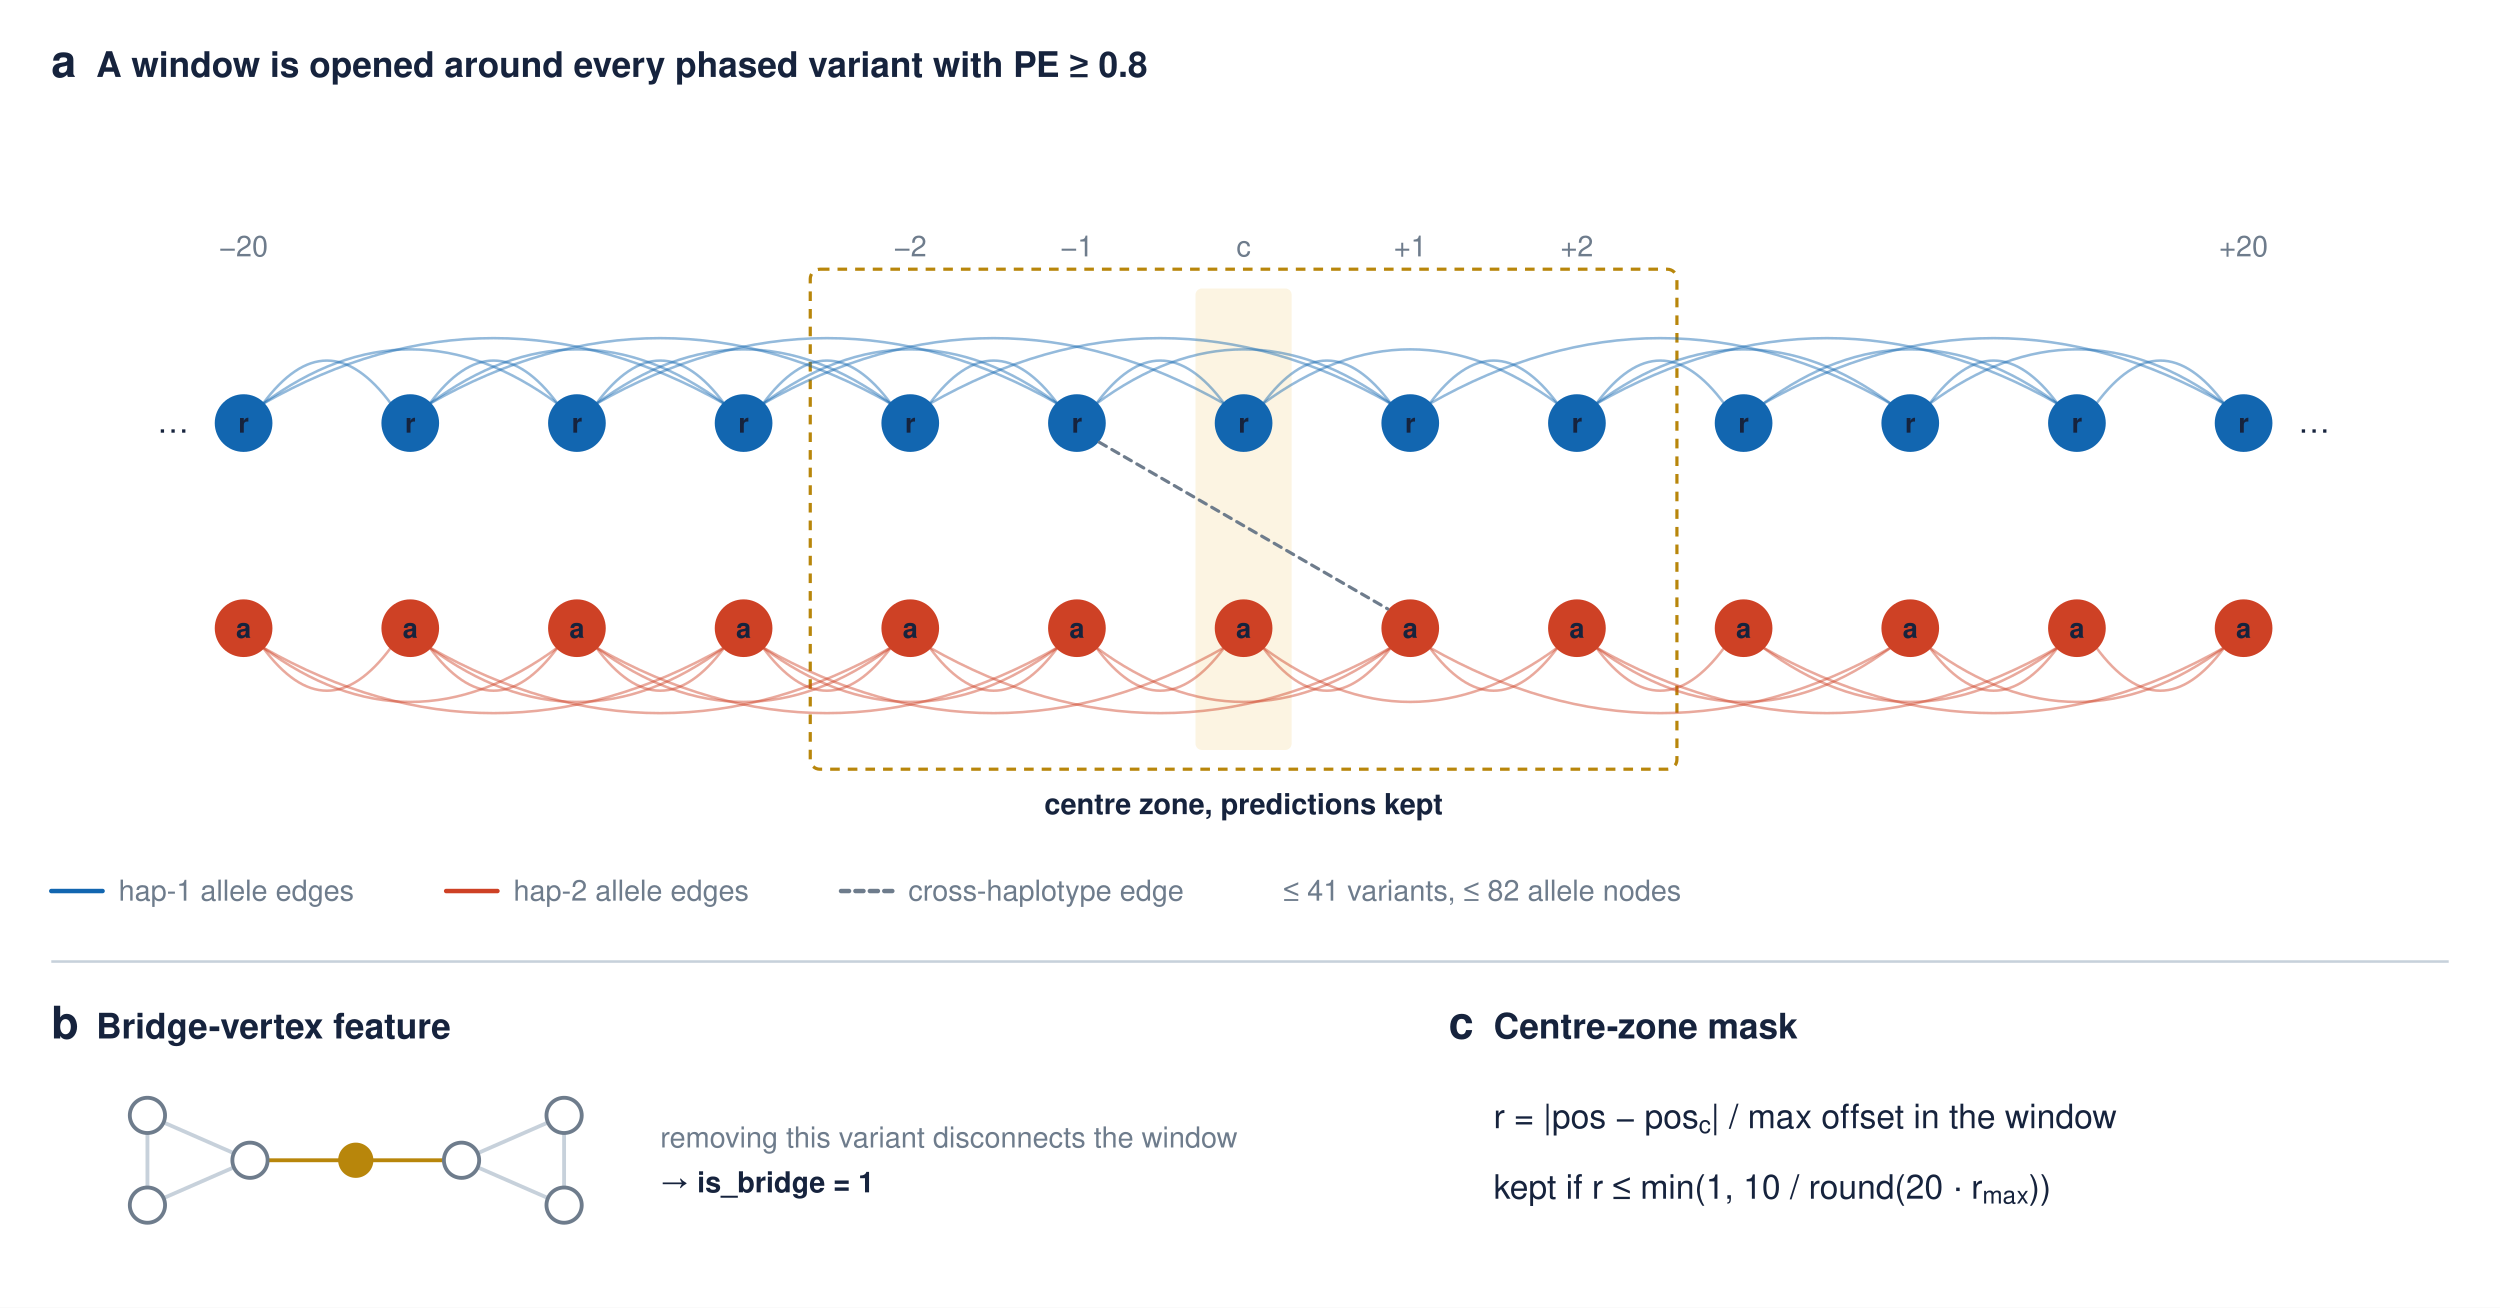
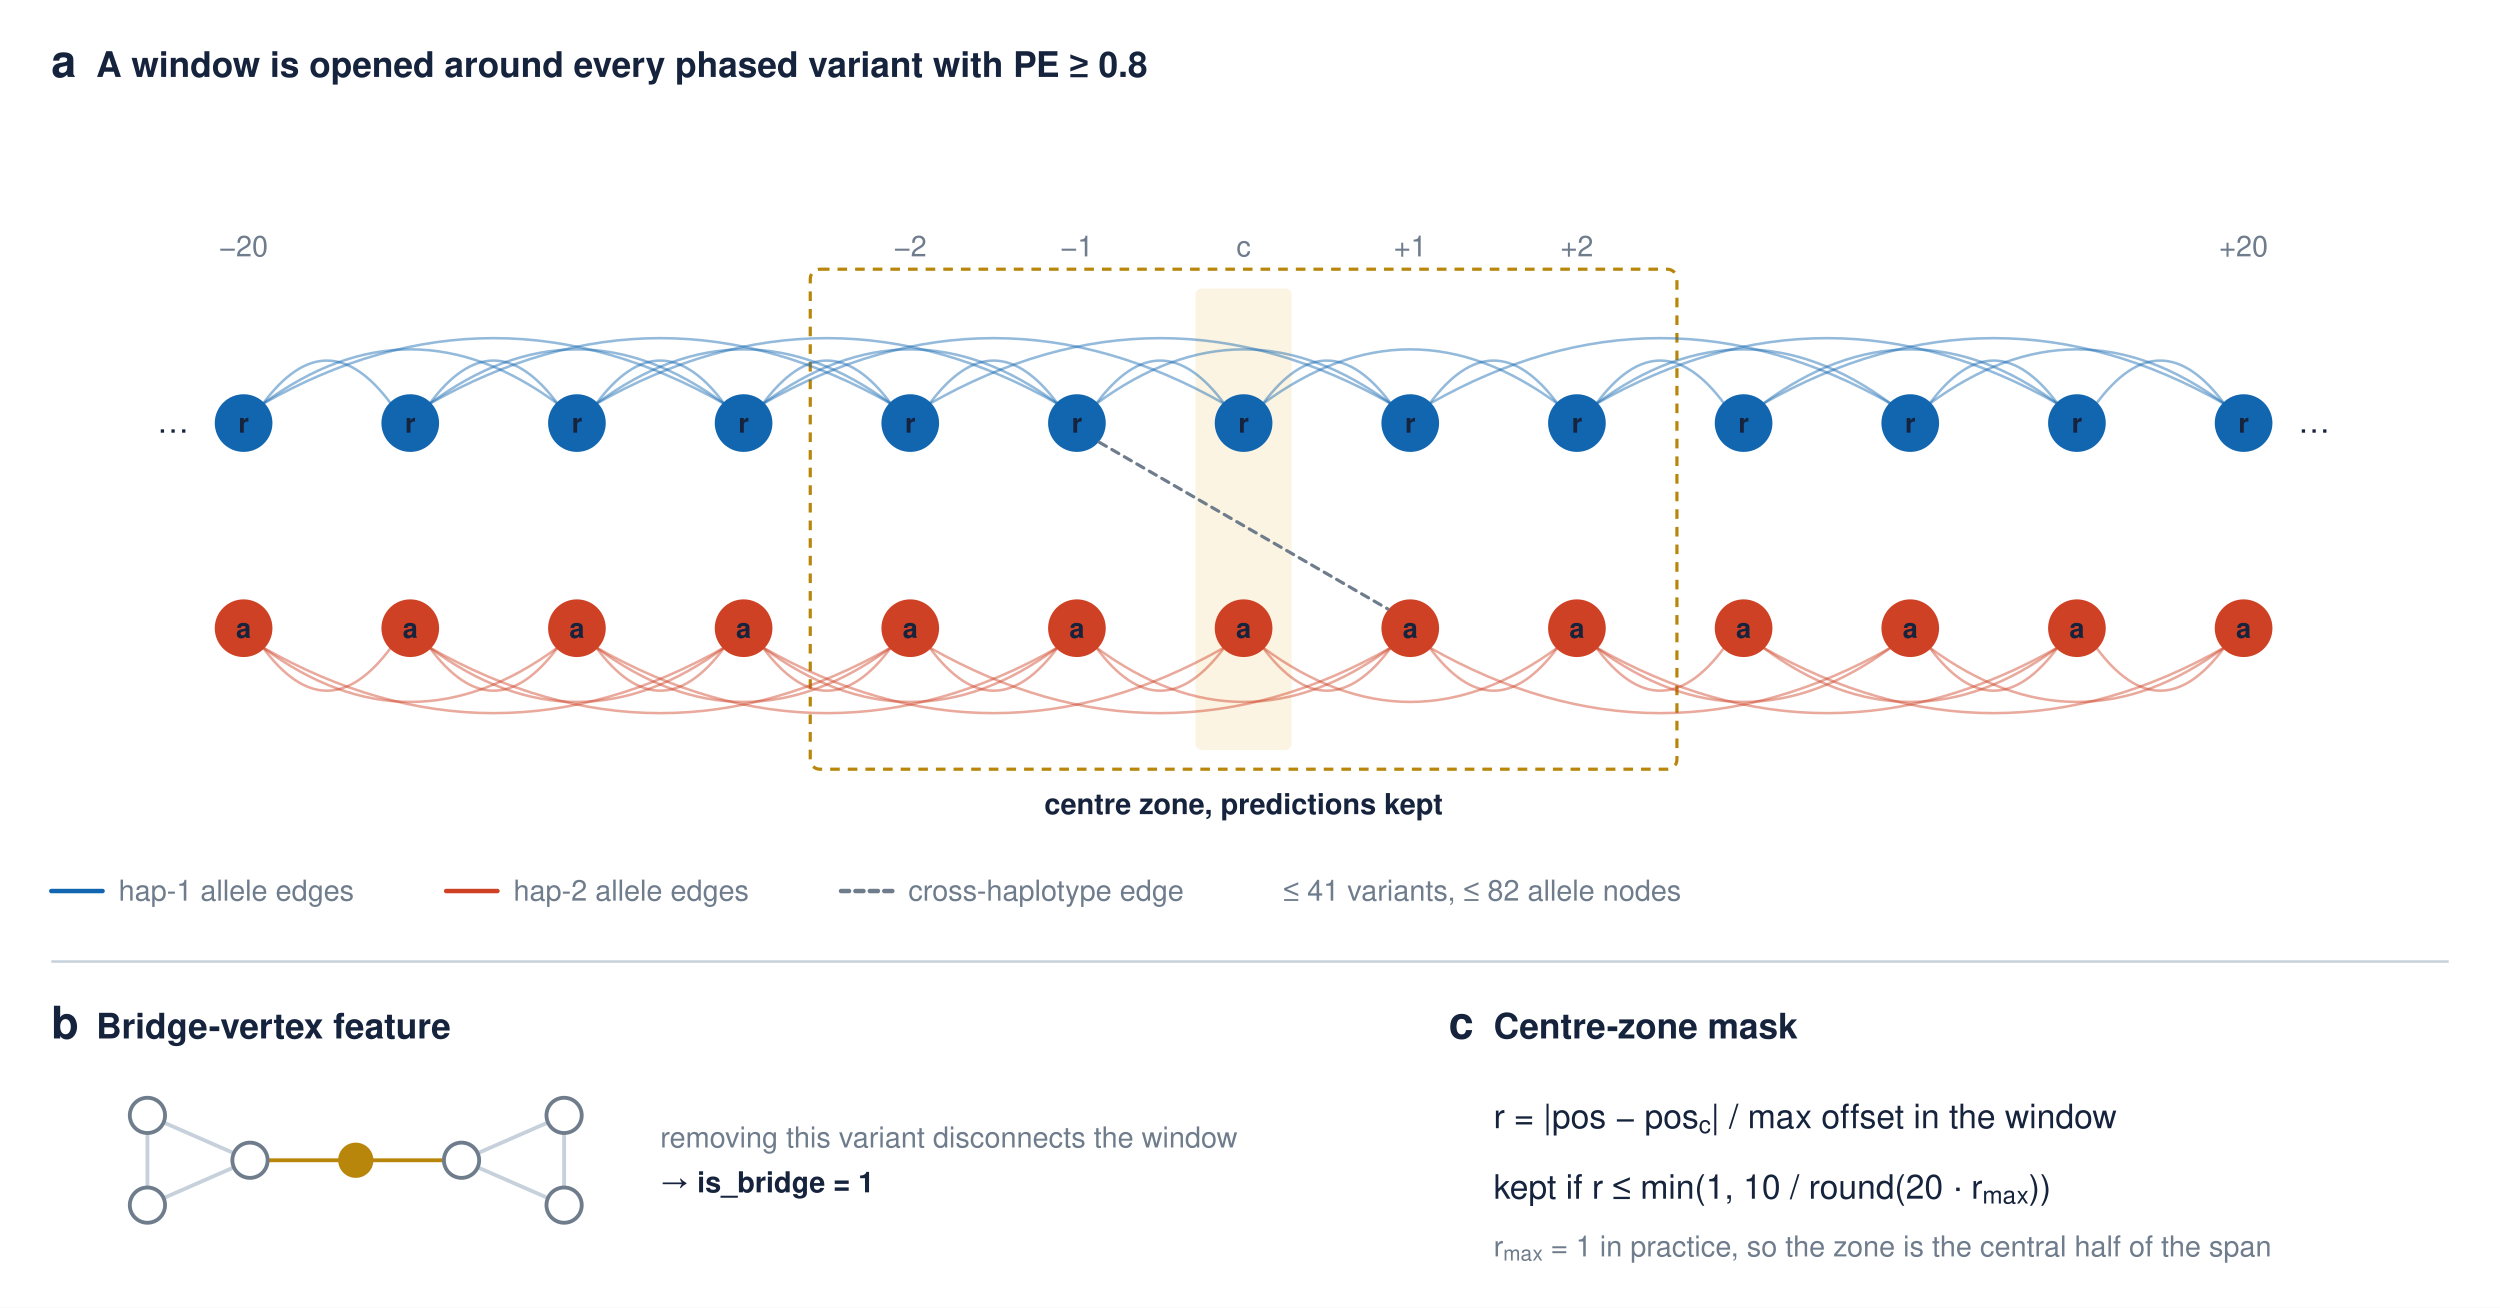
<svg xmlns="http://www.w3.org/2000/svg" width="780" height="408" viewBox="0 0 780 408">
  <style>
 text{font-family:"Helvetica Neue",Helvetica,Arial,"Liberation Sans",sans-serif;fill:#16233D}
 .pl{font-size:14px;font-weight:700}
 .h{font-size:11px;font-weight:600}
 .t{font-size:10px}
 .tb{font-size:10px;font-weight:600}
 .s{font-size:9px;fill:#6E7C8C}
 .sb{font-size:9px;font-weight:600}
 .n{font-size:8.5px;font-weight:700}
 .m{font-size:10px;font-style:italic}
 .mb{font-size:10px;font-style:italic;font-weight:600}
 .eq{font-size:10.5px}
 .code{font-family:"SF Mono",Menlo,Consolas,"Courier New",monospace;font-size:9px}
</style>
  <defs>
    <marker id="arr" viewBox="0 0 10 10" refX="9" refY="5" markerWidth="6" markerHeight="6" orient="auto-start-reverse">
      <path d="M0,0 L10,5 L0,10 z" fill="#6E7C8C" />
    </marker>
    <marker id="arrd" viewBox="0 0 10 10" refX="9" refY="5" markerWidth="6" markerHeight="6" orient="auto-start-reverse">
      <path d="M0,0 L10,5 L0,10 z" fill="#16233D" />
    </marker>
    <marker id="arra" viewBox="0 0 10 10" refX="9" refY="5" markerWidth="6" markerHeight="6" orient="auto-start-reverse">
      <path d="M0,0 L10,5 L0,10 z" fill="#B8860B" />
    </marker>
  </defs>
  <rect width="780" height="408" fill="#ffffff" />
  <text x="16.0" y="24.0" class="pl" text-anchor="start">a</text>
  <text x="30.0" y="24.0" class="h" text-anchor="start">A window is opened around every phased variant with PE ≥ 0.8</text>
  <rect x="252.8" y="84.0" width="270.4" height="156.0" rx="3" fill="none" stroke="#B8860B" stroke-width="1" opacity="1" stroke-dasharray="3,2.5" />
  <rect x="373.0" y="90.0" width="30.0" height="144.0" rx="2" fill="#FBF0D5" stroke="none" stroke-width="0.8" opacity="0.7" />
  <path d="M82,126 Q102.0,99 122,126" stroke="#1266B0" stroke-width="0.8" fill="none" stroke-linecap="round" stroke-linejoin="round" opacity="0.45" />
  <path d="M82,202 Q102.0,229 122,202" stroke="#CE4125" stroke-width="0.8" fill="none" stroke-linecap="round" stroke-linejoin="round" opacity="0.45" />
  <path d="M82,126 Q128.0,92 174,126" stroke="#1266B0" stroke-width="0.8" fill="none" stroke-linecap="round" stroke-linejoin="round" opacity="0.45" />
  <path d="M82,202 Q128.0,236 174,202" stroke="#CE4125" stroke-width="0.8" fill="none" stroke-linecap="round" stroke-linejoin="round" opacity="0.45" />
  <path d="M82,126 Q154.0,85 226,126" stroke="#1266B0" stroke-width="0.8" fill="none" stroke-linecap="round" stroke-linejoin="round" opacity="0.45" />
  <path d="M82,202 Q154.0,243 226,202" stroke="#CE4125" stroke-width="0.8" fill="none" stroke-linecap="round" stroke-linejoin="round" opacity="0.45" />
  <path d="M134,126 Q154.0,99 174,126" stroke="#1266B0" stroke-width="0.8" fill="none" stroke-linecap="round" stroke-linejoin="round" opacity="0.45" />
  <path d="M134,202 Q154.0,229 174,202" stroke="#CE4125" stroke-width="0.8" fill="none" stroke-linecap="round" stroke-linejoin="round" opacity="0.45" />
  <path d="M134,126 Q180.0,92 226,126" stroke="#1266B0" stroke-width="0.8" fill="none" stroke-linecap="round" stroke-linejoin="round" opacity="0.45" />
  <path d="M134,202 Q180.0,236 226,202" stroke="#CE4125" stroke-width="0.8" fill="none" stroke-linecap="round" stroke-linejoin="round" opacity="0.45" />
  <path d="M134,126 Q206.0,85 278,126" stroke="#1266B0" stroke-width="0.8" fill="none" stroke-linecap="round" stroke-linejoin="round" opacity="0.45" />
  <path d="M134,202 Q206.0,243 278,202" stroke="#CE4125" stroke-width="0.8" fill="none" stroke-linecap="round" stroke-linejoin="round" opacity="0.45" />
  <path d="M186,126 Q206.0,99 226,126" stroke="#1266B0" stroke-width="0.8" fill="none" stroke-linecap="round" stroke-linejoin="round" opacity="0.45" />
  <path d="M186,202 Q206.0,229 226,202" stroke="#CE4125" stroke-width="0.8" fill="none" stroke-linecap="round" stroke-linejoin="round" opacity="0.45" />
  <path d="M186,126 Q232.0,92 278,126" stroke="#1266B0" stroke-width="0.8" fill="none" stroke-linecap="round" stroke-linejoin="round" opacity="0.45" />
  <path d="M186,202 Q232.0,236 278,202" stroke="#CE4125" stroke-width="0.8" fill="none" stroke-linecap="round" stroke-linejoin="round" opacity="0.45" />
  <path d="M186,126 Q258.0,85 330,126" stroke="#1266B0" stroke-width="0.8" fill="none" stroke-linecap="round" stroke-linejoin="round" opacity="0.45" />
  <path d="M186,202 Q258.0,243 330,202" stroke="#CE4125" stroke-width="0.8" fill="none" stroke-linecap="round" stroke-linejoin="round" opacity="0.45" />
  <path d="M238,126 Q258.0,99 278,126" stroke="#1266B0" stroke-width="0.8" fill="none" stroke-linecap="round" stroke-linejoin="round" opacity="0.45" />
  <path d="M238,202 Q258.0,229 278,202" stroke="#CE4125" stroke-width="0.8" fill="none" stroke-linecap="round" stroke-linejoin="round" opacity="0.45" />
  <path d="M238,126 Q284.0,92 330,126" stroke="#1266B0" stroke-width="0.8" fill="none" stroke-linecap="round" stroke-linejoin="round" opacity="0.45" />
  <path d="M238,202 Q284.0,236 330,202" stroke="#CE4125" stroke-width="0.8" fill="none" stroke-linecap="round" stroke-linejoin="round" opacity="0.45" />
  <path d="M238,126 Q310.0,85 382,126" stroke="#1266B0" stroke-width="0.8" fill="none" stroke-linecap="round" stroke-linejoin="round" opacity="0.45" />
  <path d="M238,202 Q310.0,243 382,202" stroke="#CE4125" stroke-width="0.8" fill="none" stroke-linecap="round" stroke-linejoin="round" opacity="0.45" />
  <path d="M290,126 Q310.0,99 330,126" stroke="#1266B0" stroke-width="0.8" fill="none" stroke-linecap="round" stroke-linejoin="round" opacity="0.45" />
  <path d="M290,202 Q310.0,229 330,202" stroke="#CE4125" stroke-width="0.8" fill="none" stroke-linecap="round" stroke-linejoin="round" opacity="0.45" />
  <path d="M290,126 Q362.0,85 434,126" stroke="#1266B0" stroke-width="0.8" fill="none" stroke-linecap="round" stroke-linejoin="round" opacity="0.45" />
  <path d="M290,202 Q362.0,243 434,202" stroke="#CE4125" stroke-width="0.8" fill="none" stroke-linecap="round" stroke-linejoin="round" opacity="0.45" />
  <path d="M342,126 Q362.0,99 382,126" stroke="#1266B0" stroke-width="0.8" fill="none" stroke-linecap="round" stroke-linejoin="round" opacity="0.45" />
  <path d="M342,202 Q362.0,229 382,202" stroke="#CE4125" stroke-width="0.8" fill="none" stroke-linecap="round" stroke-linejoin="round" opacity="0.45" />
  <path d="M342,126 Q388.0,92 434,126" stroke="#1266B0" stroke-width="0.8" fill="none" stroke-linecap="round" stroke-linejoin="round" opacity="0.45" />
  <path d="M342,202 Q388.0,236 434,202" stroke="#CE4125" stroke-width="0.8" fill="none" stroke-linecap="round" stroke-linejoin="round" opacity="0.45" />
  <path d="M394,126 Q414.0,99 434,126" stroke="#1266B0" stroke-width="0.8" fill="none" stroke-linecap="round" stroke-linejoin="round" opacity="0.45" />
  <path d="M394,202 Q414.0,229 434,202" stroke="#CE4125" stroke-width="0.8" fill="none" stroke-linecap="round" stroke-linejoin="round" opacity="0.45" />
  <path d="M394,126 Q440.0,92 486,126" stroke="#1266B0" stroke-width="0.8" fill="none" stroke-linecap="round" stroke-linejoin="round" opacity="0.45" />
  <path d="M394,202 Q440.0,236 486,202" stroke="#CE4125" stroke-width="0.8" fill="none" stroke-linecap="round" stroke-linejoin="round" opacity="0.45" />
  <path d="M446,126 Q466.0,99 486,126" stroke="#1266B0" stroke-width="0.8" fill="none" stroke-linecap="round" stroke-linejoin="round" opacity="0.45" />
  <path d="M446,202 Q466.0,229 486,202" stroke="#CE4125" stroke-width="0.8" fill="none" stroke-linecap="round" stroke-linejoin="round" opacity="0.45" />
  <path d="M446,126 Q518.0,85 590,126" stroke="#1266B0" stroke-width="0.8" fill="none" stroke-linecap="round" stroke-linejoin="round" opacity="0.45" />
  <path d="M446,202 Q518.0,243 590,202" stroke="#CE4125" stroke-width="0.8" fill="none" stroke-linecap="round" stroke-linejoin="round" opacity="0.45" />
  <path d="M498,126 Q518.0,99 538,126" stroke="#1266B0" stroke-width="0.8" fill="none" stroke-linecap="round" stroke-linejoin="round" opacity="0.45" />
  <path d="M498,202 Q518.0,229 538,202" stroke="#CE4125" stroke-width="0.8" fill="none" stroke-linecap="round" stroke-linejoin="round" opacity="0.45" />
  <path d="M498,126 Q544.0,92 590,126" stroke="#1266B0" stroke-width="0.8" fill="none" stroke-linecap="round" stroke-linejoin="round" opacity="0.45" />
  <path d="M498,202 Q544.0,236 590,202" stroke="#CE4125" stroke-width="0.8" fill="none" stroke-linecap="round" stroke-linejoin="round" opacity="0.45" />
  <path d="M498,126 Q570.0,85 642,126" stroke="#1266B0" stroke-width="0.8" fill="none" stroke-linecap="round" stroke-linejoin="round" opacity="0.45" />
  <path d="M498,202 Q570.0,243 642,202" stroke="#CE4125" stroke-width="0.8" fill="none" stroke-linecap="round" stroke-linejoin="round" opacity="0.45" />
  <path d="M550,126 Q596.0,92 642,126" stroke="#1266B0" stroke-width="0.8" fill="none" stroke-linecap="round" stroke-linejoin="round" opacity="0.45" />
  <path d="M550,202 Q596.0,236 642,202" stroke="#CE4125" stroke-width="0.8" fill="none" stroke-linecap="round" stroke-linejoin="round" opacity="0.45" />
  <path d="M550,126 Q622.0,85 694,126" stroke="#1266B0" stroke-width="0.8" fill="none" stroke-linecap="round" stroke-linejoin="round" opacity="0.45" />
  <path d="M550,202 Q622.0,243 694,202" stroke="#CE4125" stroke-width="0.8" fill="none" stroke-linecap="round" stroke-linejoin="round" opacity="0.45" />
  <path d="M602,126 Q622.0,99 642,126" stroke="#1266B0" stroke-width="0.8" fill="none" stroke-linecap="round" stroke-linejoin="round" opacity="0.45" />
  <path d="M602,202 Q622.0,229 642,202" stroke="#CE4125" stroke-width="0.8" fill="none" stroke-linecap="round" stroke-linejoin="round" opacity="0.45" />
  <path d="M602,126 Q648.0,92 694,126" stroke="#1266B0" stroke-width="0.8" fill="none" stroke-linecap="round" stroke-linejoin="round" opacity="0.45" />
  <path d="M602,202 Q648.0,236 694,202" stroke="#CE4125" stroke-width="0.8" fill="none" stroke-linecap="round" stroke-linejoin="round" opacity="0.45" />
  <path d="M654,126 Q674.0,99 694,126" stroke="#1266B0" stroke-width="0.8" fill="none" stroke-linecap="round" stroke-linejoin="round" opacity="0.45" />
  <path d="M654,202 Q674.0,229 694,202" stroke="#CE4125" stroke-width="0.8" fill="none" stroke-linecap="round" stroke-linejoin="round" opacity="0.45" />
  <circle cx="76.0" cy="132.0" r="9" fill="#1266B0" stroke="#1266B0" stroke-width="0" />
  <text x="76.0" y="135.0" class="n" text-anchor="middle" fill="#fff">r</text>
  <circle cx="76.0" cy="196.0" r="9" fill="#CE4125" stroke="#CE4125" stroke-width="0" />
  <text x="76.0" y="199.0" class="n" text-anchor="middle" fill="#fff">a</text>
  <text x="76.0" y="80.0" class="s" text-anchor="middle" fill="#6E7C8C">−20</text>
  <circle cx="128.0" cy="132.0" r="9" fill="#1266B0" stroke="#1266B0" stroke-width="0" />
  <text x="128.0" y="135.0" class="n" text-anchor="middle" fill="#fff">r</text>
  <circle cx="128.0" cy="196.0" r="9" fill="#CE4125" stroke="#CE4125" stroke-width="0" />
  <text x="128.0" y="199.0" class="n" text-anchor="middle" fill="#fff">a</text>
  <circle cx="180.0" cy="132.0" r="9" fill="#1266B0" stroke="#1266B0" stroke-width="0" />
  <text x="180.0" y="135.0" class="n" text-anchor="middle" fill="#fff">r</text>
  <circle cx="180.0" cy="196.0" r="9" fill="#CE4125" stroke="#CE4125" stroke-width="0" />
  <text x="180.0" y="199.0" class="n" text-anchor="middle" fill="#fff">a</text>
  <circle cx="232.0" cy="132.0" r="9" fill="#1266B0" stroke="#1266B0" stroke-width="0" />
  <text x="232.0" y="135.0" class="n" text-anchor="middle" fill="#fff">r</text>
  <circle cx="232.0" cy="196.0" r="9" fill="#CE4125" stroke="#CE4125" stroke-width="0" />
  <text x="232.0" y="199.0" class="n" text-anchor="middle" fill="#fff">a</text>
  <circle cx="284.0" cy="132.0" r="9" fill="#1266B0" stroke="#1266B0" stroke-width="0" />
  <text x="284.0" y="135.0" class="n" text-anchor="middle" fill="#fff">r</text>
  <circle cx="284.0" cy="196.0" r="9" fill="#CE4125" stroke="#CE4125" stroke-width="0" />
  <text x="284.0" y="199.0" class="n" text-anchor="middle" fill="#fff">a</text>
  <text x="284.0" y="80.0" class="s" text-anchor="middle" fill="#6E7C8C">−2</text>
  <circle cx="336.0" cy="132.0" r="9" fill="#1266B0" stroke="#1266B0" stroke-width="0" />
  <text x="336.0" y="135.0" class="n" text-anchor="middle" fill="#fff">r</text>
  <circle cx="336.0" cy="196.0" r="9" fill="#CE4125" stroke="#CE4125" stroke-width="0" />
  <text x="336.0" y="199.0" class="n" text-anchor="middle" fill="#fff">a</text>
  <text x="336.0" y="80.0" class="s" text-anchor="middle" fill="#6E7C8C">−1</text>
  <circle cx="388.0" cy="132.0" r="9" fill="#1266B0" stroke="#1266B0" stroke-width="0" />
  <text x="388.0" y="135.0" class="n" text-anchor="middle" fill="#fff">r</text>
  <circle cx="388.0" cy="196.0" r="9" fill="#CE4125" stroke="#CE4125" stroke-width="0" />
  <text x="388.0" y="199.0" class="n" text-anchor="middle" fill="#fff">a</text>
  <text x="388.0" y="80.0" class="s" text-anchor="middle" fill="#B8860B">c</text>
  <circle cx="440.0" cy="132.0" r="9" fill="#1266B0" stroke="#1266B0" stroke-width="0" />
  <text x="440.0" y="135.0" class="n" text-anchor="middle" fill="#fff">r</text>
  <circle cx="440.0" cy="196.0" r="9" fill="#CE4125" stroke="#CE4125" stroke-width="0" />
  <text x="440.0" y="199.0" class="n" text-anchor="middle" fill="#fff">a</text>
  <text x="440.0" y="80.0" class="s" text-anchor="middle" fill="#6E7C8C">+1</text>
  <circle cx="492.0" cy="132.0" r="9" fill="#1266B0" stroke="#1266B0" stroke-width="0" />
  <text x="492.0" y="135.0" class="n" text-anchor="middle" fill="#fff">r</text>
  <circle cx="492.0" cy="196.0" r="9" fill="#CE4125" stroke="#CE4125" stroke-width="0" />
  <text x="492.0" y="199.0" class="n" text-anchor="middle" fill="#fff">a</text>
  <text x="492.0" y="80.0" class="s" text-anchor="middle" fill="#6E7C8C">+2</text>
  <circle cx="544.0" cy="132.0" r="9" fill="#1266B0" stroke="#1266B0" stroke-width="0" />
  <text x="544.0" y="135.0" class="n" text-anchor="middle" fill="#fff">r</text>
  <circle cx="544.0" cy="196.0" r="9" fill="#CE4125" stroke="#CE4125" stroke-width="0" />
  <text x="544.0" y="199.0" class="n" text-anchor="middle" fill="#fff">a</text>
  <circle cx="596.0" cy="132.0" r="9" fill="#1266B0" stroke="#1266B0" stroke-width="0" />
  <text x="596.0" y="135.0" class="n" text-anchor="middle" fill="#fff">r</text>
  <circle cx="596.0" cy="196.0" r="9" fill="#CE4125" stroke="#CE4125" stroke-width="0" />
  <text x="596.0" y="199.0" class="n" text-anchor="middle" fill="#fff">a</text>
  <circle cx="648.0" cy="132.0" r="9" fill="#1266B0" stroke="#1266B0" stroke-width="0" />
  <text x="648.0" y="135.0" class="n" text-anchor="middle" fill="#fff">r</text>
  <circle cx="648.0" cy="196.0" r="9" fill="#CE4125" stroke="#CE4125" stroke-width="0" />
  <text x="648.0" y="199.0" class="n" text-anchor="middle" fill="#fff">a</text>
  <circle cx="700.0" cy="132.0" r="9" fill="#1266B0" stroke="#1266B0" stroke-width="0" />
  <text x="700.0" y="135.0" class="n" text-anchor="middle" fill="#fff">r</text>
  <circle cx="700.0" cy="196.0" r="9" fill="#CE4125" stroke="#CE4125" stroke-width="0" />
  <text x="700.0" y="199.0" class="n" text-anchor="middle" fill="#fff">a</text>
  <text x="700.0" y="80.0" class="s" text-anchor="middle" fill="#6E7C8C">+20</text>
  <line x1="343.0" y1="138.0" x2="433.0" y2="190.0" stroke="#6E7C8C" stroke-width="1" stroke-linecap="round" stroke-dasharray="2.5,2" />
  <text x="54.0" y="135.0" class="t" text-anchor="middle">…</text>
  <text x="722.0" y="135.0" class="t" text-anchor="middle">…</text>
  <text x="388.0" y="254.0" class="sb" text-anchor="middle" fill="#B8860B">centre zone, predictions kept</text>
  <line x1="16.0" y1="278.0" x2="32.0" y2="278.0" stroke="#1266B0" stroke-width="1.4" stroke-linecap="round" />
  <text x="37.0" y="281.0" class="s" text-anchor="start">hap-1 allele edges</text>
  <line x1="139.2" y1="278.0" x2="155.2" y2="278.0" stroke="#CE4125" stroke-width="1.4" stroke-linecap="round" />
  <text x="160.2" y="281.0" class="s" text-anchor="start">hap-2 allele edges</text>
  <line x1="262.4" y1="278.0" x2="278.4" y2="278.0" stroke="#6E7C8C" stroke-width="1.4" stroke-linecap="round" stroke-dasharray="2.5,2" />
  <text x="283.4" y="281.0" class="s" text-anchor="start">cross-haplotype edge</text>
  <text x="400.4" y="281.0" class="s" text-anchor="start" fill="#16233D">≤ 41 variants, ≤ 82 allele nodes</text>
  <line x1="16.0" y1="300.0" x2="764.0" y2="300.0" stroke="#C7D1DB" stroke-width="0.8" stroke-linecap="butt" />
  <text x="16.0" y="324.0" class="pl" text-anchor="start">b</text>
  <text x="30.0" y="324.0" class="h" text-anchor="start">Bridge-vertex feature</text>
  <line x1="46.0" y1="348.0" x2="46.0" y2="376.0" stroke="#C7D1DB" stroke-width="1.2" stroke-linecap="round" />
  <line x1="46.0" y1="376.0" x2="78.0" y2="362.0" stroke="#C7D1DB" stroke-width="1.2" stroke-linecap="round" />
  <line x1="78.0" y1="362.0" x2="46.0" y2="348.0" stroke="#C7D1DB" stroke-width="1.2" stroke-linecap="round" />
  <line x1="176.0" y1="348.0" x2="176.0" y2="376.0" stroke="#C7D1DB" stroke-width="1.2" stroke-linecap="round" />
  <line x1="176.0" y1="376.0" x2="144.0" y2="362.0" stroke="#C7D1DB" stroke-width="1.2" stroke-linecap="round" />
  <line x1="144.0" y1="362.0" x2="176.0" y2="348.0" stroke="#C7D1DB" stroke-width="1.2" stroke-linecap="round" />
  <line x1="78.0" y1="362.0" x2="111.0" y2="362.0" stroke="#B8860B" stroke-width="1.2" stroke-linecap="round" />
  <line x1="111.0" y1="362.0" x2="144.0" y2="362.0" stroke="#B8860B" stroke-width="1.2" stroke-linecap="round" />
  <circle cx="46.0" cy="348.0" r="5.5" fill="#fff" stroke="#6E7C8C" stroke-width="1.2" />
  <circle cx="46.0" cy="376.0" r="5.5" fill="#fff" stroke="#6E7C8C" stroke-width="1.2" />
  <circle cx="78.0" cy="362.0" r="5.5" fill="#fff" stroke="#6E7C8C" stroke-width="1.2" />
  <circle cx="176.0" cy="348.0" r="5.5" fill="#fff" stroke="#6E7C8C" stroke-width="1.2" />
  <circle cx="176.0" cy="376.0" r="5.5" fill="#fff" stroke="#6E7C8C" stroke-width="1.2" />
  <circle cx="144.0" cy="362.0" r="5.5" fill="#fff" stroke="#6E7C8C" stroke-width="1.2" />
  <circle cx="111.0" cy="362.0" r="5.5" fill="#B8860B" stroke="#B8860B" stroke-width="0" />
  <text x="206.0" y="358.0" class="s" text-anchor="start">removing this variant disconnects the window</text>
  <text x="206.0" y="372.0" class="sb" text-anchor="start" fill="#B8860B">→ is_bridge = 1</text>
  <text x="452.0" y="324.0" class="pl" text-anchor="start">c</text>
  <text x="466.0" y="324.0" class="h" text-anchor="start">Centre-zone mask</text>
  <text x="466.0" y="352.0" class="eq" text-anchor="start" fill="#16233D">r = |pos − pos<tspan font-size="72%" baseline-shift="sub">c</tspan>| / max offset in the window</text>
  <text x="466.0" y="374.0" class="eq" text-anchor="start" fill="#16233D">kept if  r ≤ min(1, 10 / round(20 · r<tspan font-size="72%" baseline-shift="sub">max</tspan>))</text>
+   <text x="466.0" y="392.0" class="s" text-anchor="start">r<tspan font-size="72%" baseline-shift="sub">max</tspan> = 1 in practice, so the zone is the central half of the span</text>
</svg>
